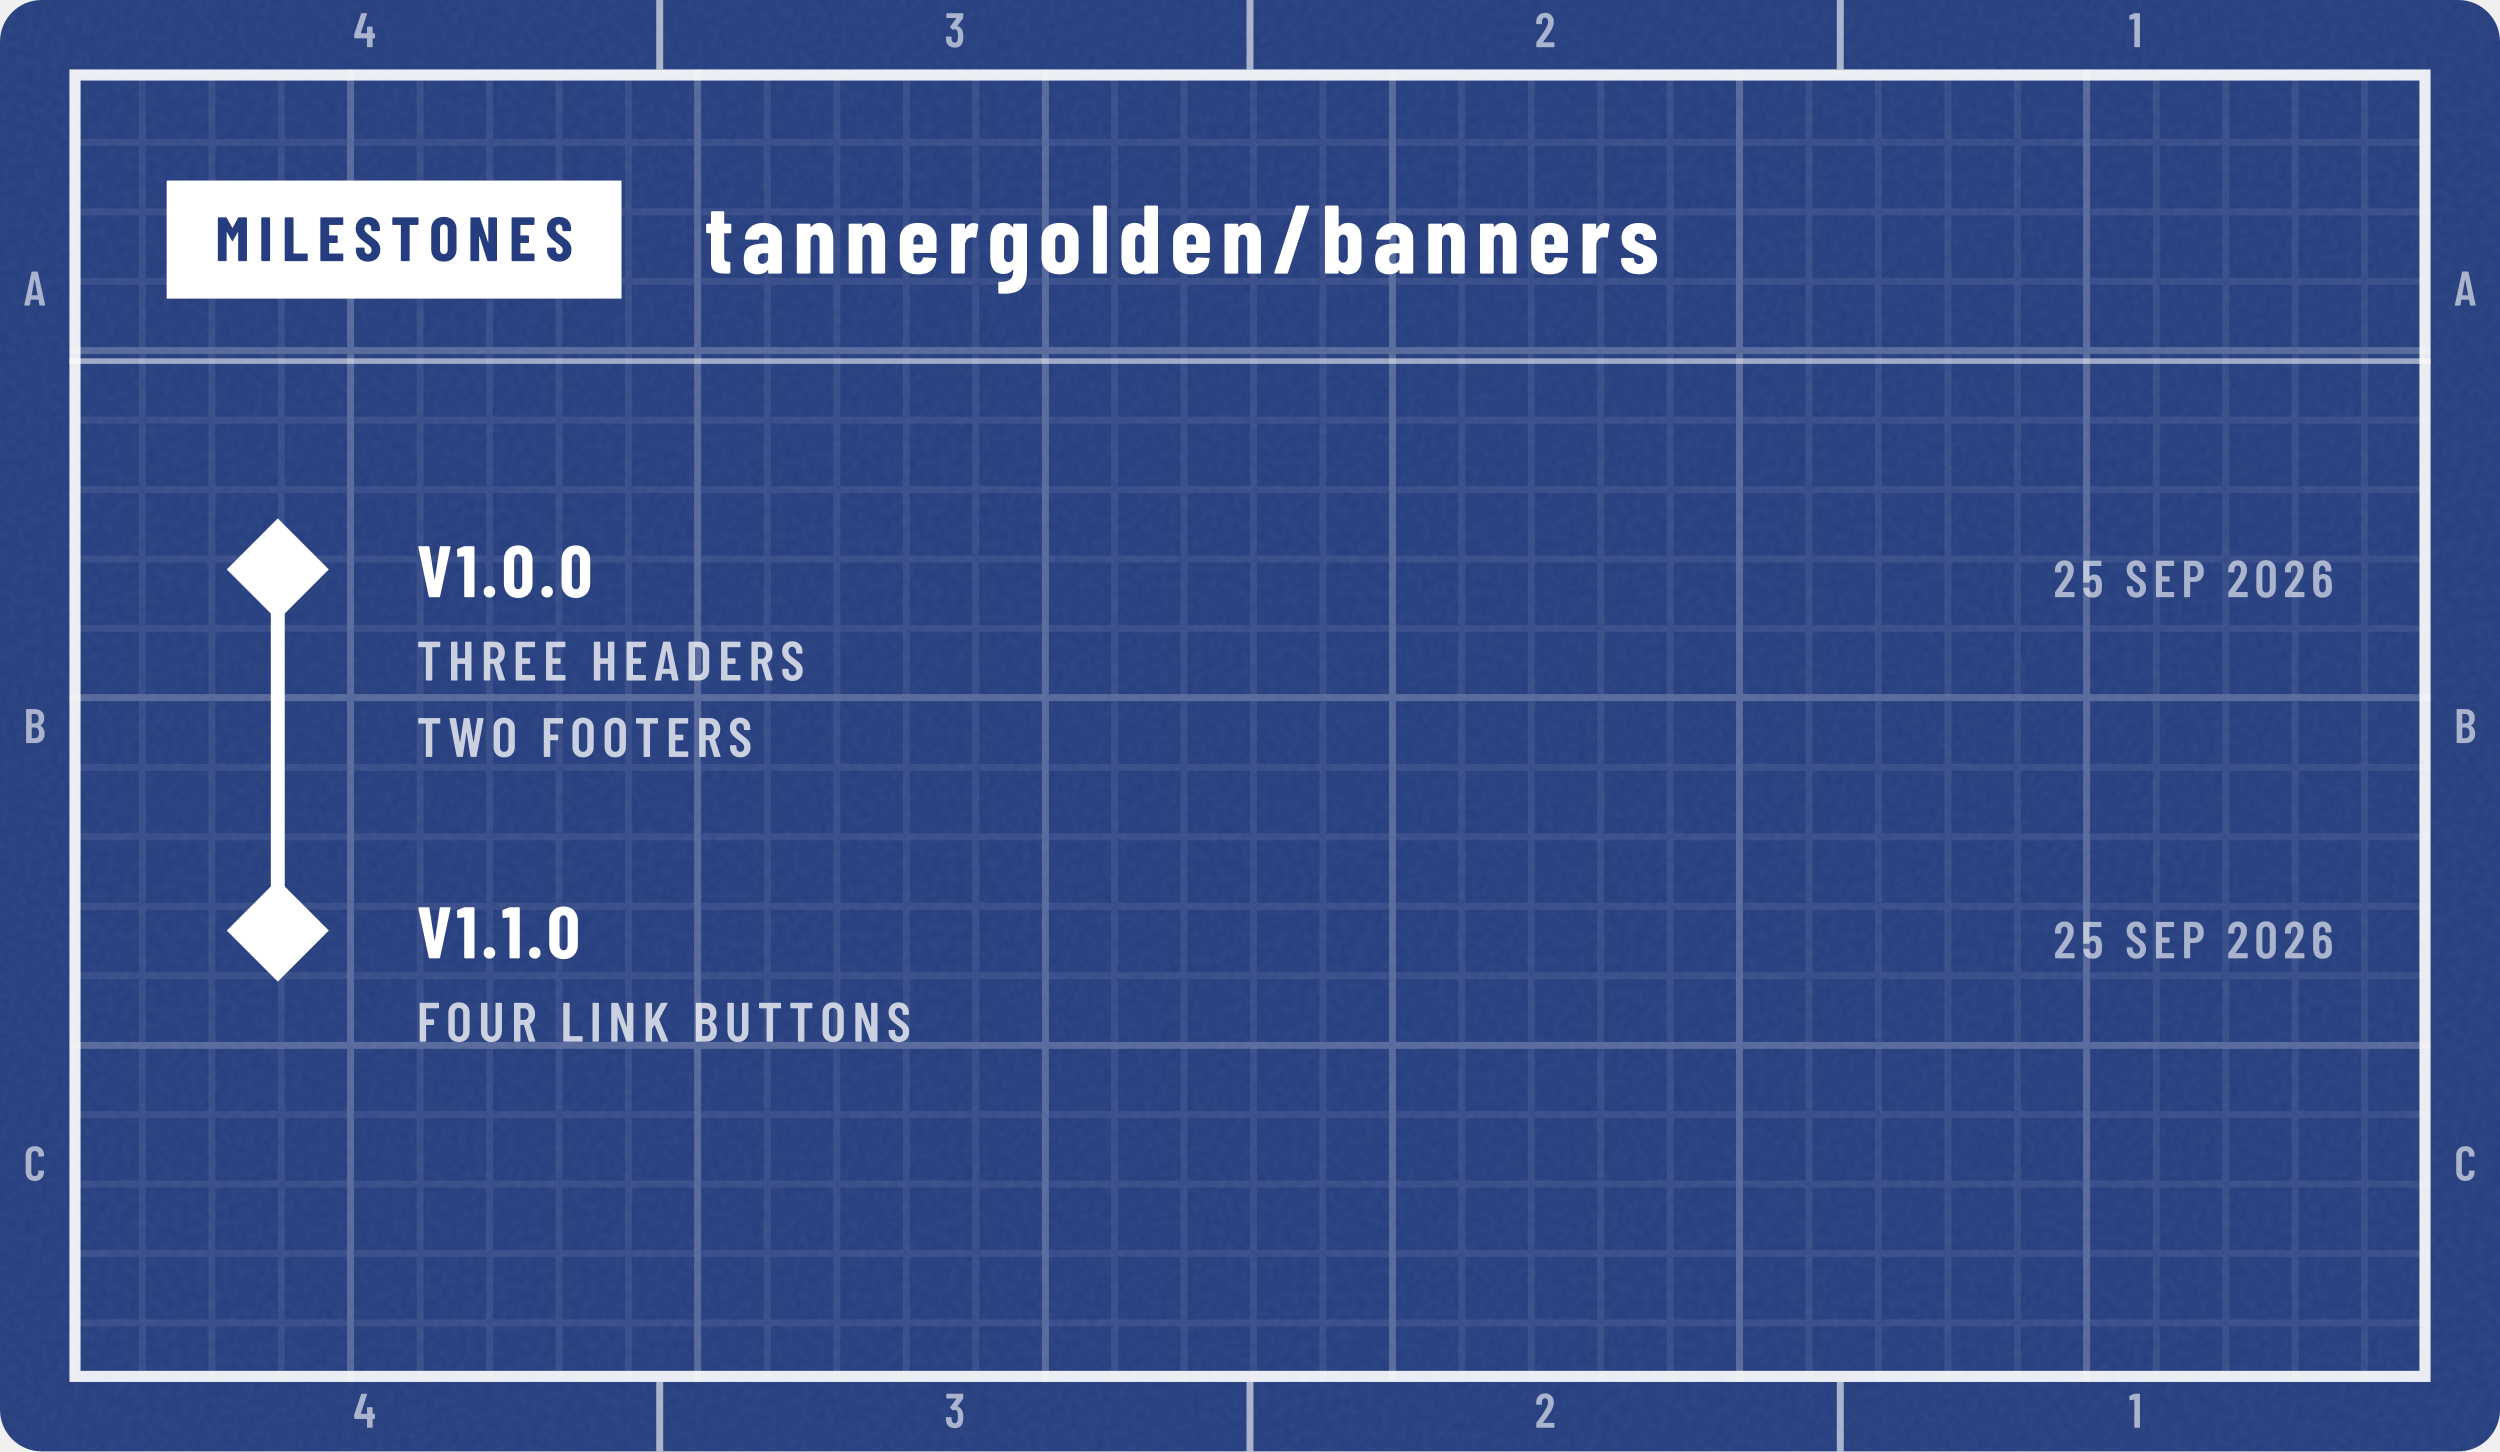
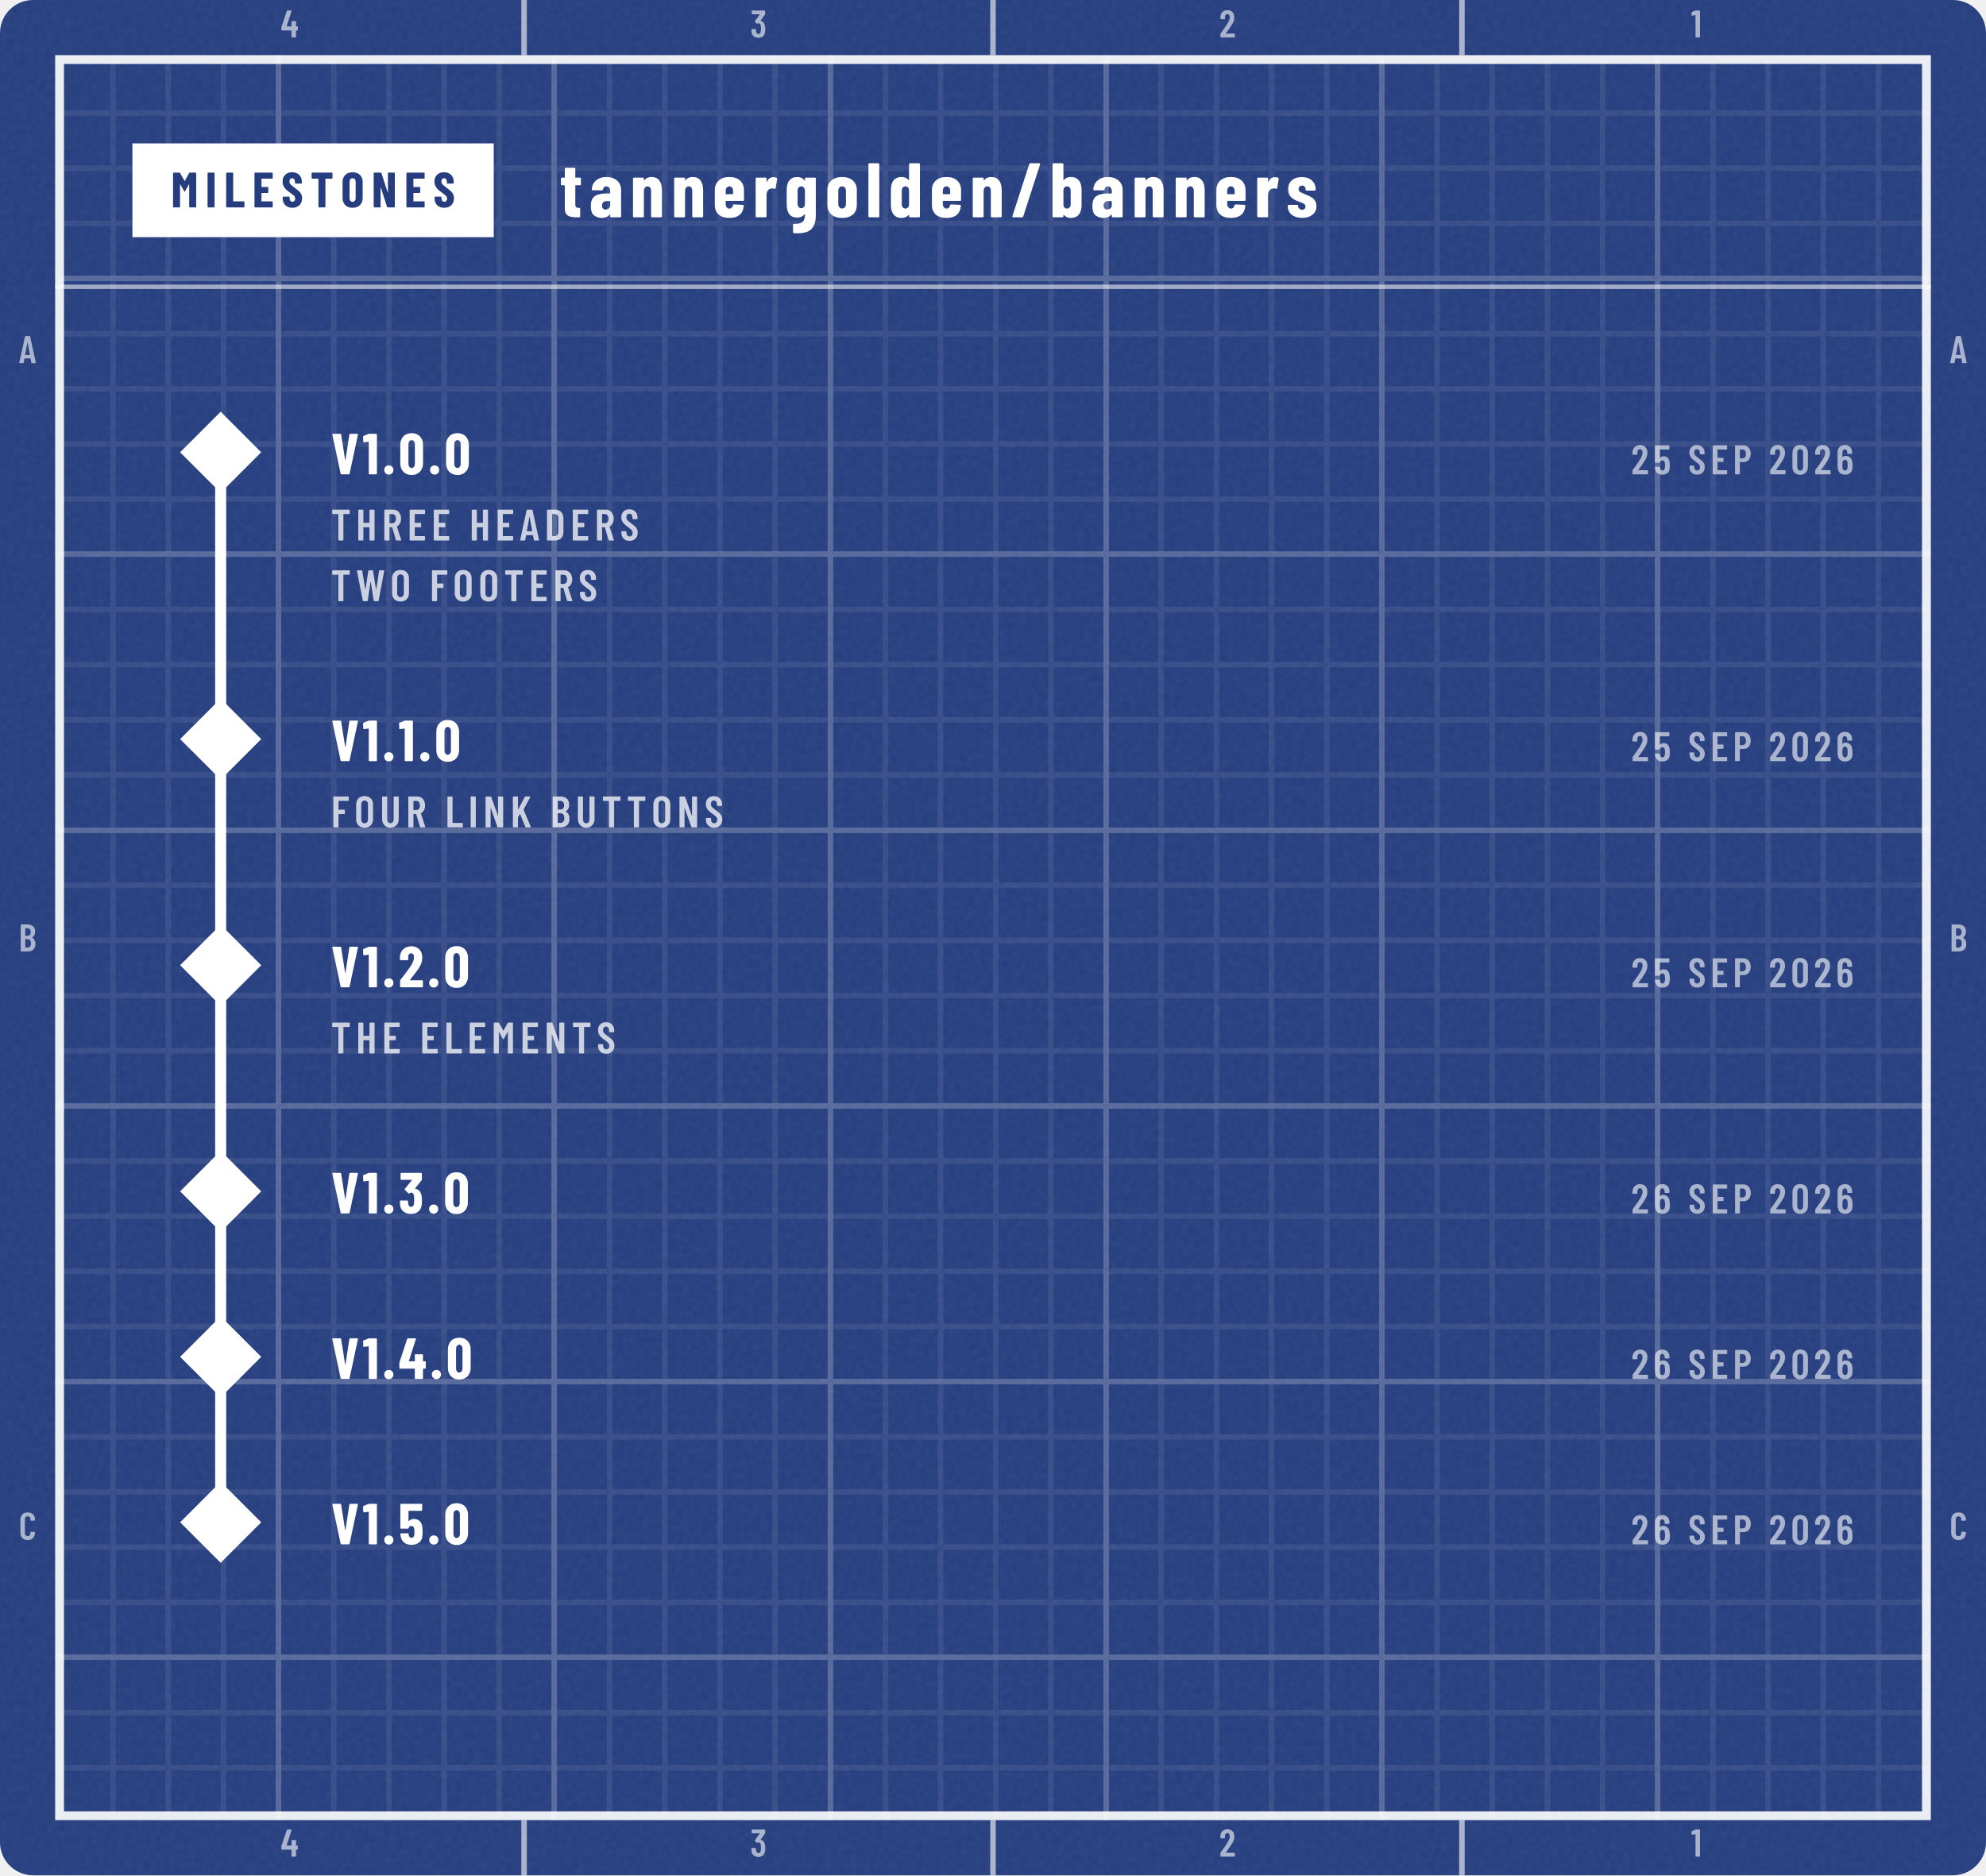
- <svg xmlns="http://www.w3.org/2000/svg" width="360" height="209" viewBox="0 0 360 209" role="img" aria-labelledby="t d">
+ <svg xmlns="http://www.w3.org/2000/svg" width="360" height="340" viewBox="0 0 360 340" role="img" aria-labelledby="t d">
  <defs>
    <clipPath id="kc1">
-       <rect x="0" y="0" width="360" height="209" rx="6" />
+       <rect x="0" y="0" width="360" height="340" rx="6" />
    </clipPath>
    <filter id="kn2" x="0" y="0" width="100%" height="100%">
      <feTurbulence type="fractalNoise" baseFrequency=".85" numOctaves="2" stitchTiles="stitch" />
      <feColorMatrix values="0 0 0 0 1 0 0 0 0 1 0 0 0 0 1 0 0 0 0.06 0" />
    </filter>
    <pattern id="kp3" width="10" height="10" patternUnits="userSpaceOnUse">
      <path d="M10 .5H.5V10" fill="none" stroke="#FFFFFF" stroke-opacity="0.075" />
    </pattern>
    <pattern id="kp4" width="50" height="50" patternUnits="userSpaceOnUse">
      <path d="M50 .5H.5V50" fill="none" stroke="#FFFFFF" stroke-opacity="0.16" />
    </pattern>
    <clipPath id="kc5">
-       <rect x="10" y="10" width="340" height="189" />
+       <rect x="10" y="10" width="340" height="320" />
    </clipPath>
    <path id="m48" d="M38 183V517Q38 604 89 658Q140 711 224 711Q309 711 360 658Q412 604 412 517V183Q412 96 360 42Q309 -11 224 -11Q140 -11 89 42Q38 96 38 183ZM296 176V524Q296 563 276 586Q257 610 224 610Q192 610 173 586Q154 563 154 524V176Q154 137 173 114Q192 90 224 90Q257 90 276 114Q296 137 296 176Z" />
    <path id="m49" d="M122 700H218Q223 700 226 696Q230 693 230 688V12Q230 7 226 4Q223 0 218 0H126Q121 0 118 4Q114 7 114 12V576Q114 578 112 580Q111 582 109 581L27 565H24Q13 565 13 576L10 643Q10 653 18 657L107 697Q114 700 122 700Z" />
    <path id="m50" d="M173 100H392Q397 100 400 96Q404 93 404 88V12Q404 7 400 4Q397 0 392 0H43Q38 0 34 4Q31 7 31 12V92Q31 101 36 107L75 160Q114 212 152 266Q189 320 215 363Q273 459 273 522Q273 562 256 585Q238 608 209 608Q180 608 163 586Q146 563 147 526V487Q147 482 144 478Q140 475 135 475H41Q36 475 32 478Q29 482 29 487V530Q33 610 84 659Q134 708 214 708Q293 708 342 656Q390 605 390 521Q390 471 373 422Q356 373 319 317Q294 277 260 229Q225 181 214 166Q184 126 170 106Q168 104 169 102Q170 100 173 100Z" />
    <path id="m51" d="M387 218Q387 169 380 134Q368 66 326 29Q283 -8 210 -8Q134 -8 86 32Q38 73 32 143Q30 165 28 207Q28 219 40 219H132Q144 219 144 207Q146 173 148 156Q153 125 169 108Q185 92 210 92Q234 92 250 108Q266 123 271 152Q276 182 276 230Q276 281 269 315Q263 341 248 355Q233 369 210 369Q195 369 183 360Q177 356 174 356Q172 356 166 360L119 408Q115 412 115 417Q115 421 118 425L243 595Q245 597 244 599Q242 601 239 601H49Q44 601 40 604Q37 608 37 613V688Q37 693 40 696Q44 700 49 700H373Q378 700 382 696Q385 693 385 688V609Q385 602 380 594L266 438Q262 432 268 431Q309 426 338 392Q368 358 378 307Q387 267 387 218Z" />
    <path id="m52" d="M443 275V194Q443 189 440 186Q436 182 431 182H401Q396 182 396 177V12Q396 7 392 4Q389 0 384 0H292Q287 0 284 4Q280 7 280 12V177Q280 182 275 182H29Q24 182 20 186Q17 189 17 194V259Q17 268 19 274L158 690Q161 700 171 700H271Q277 700 280 696Q283 693 281 686L153 293Q152 287 157 287H275Q280 287 280 292V412Q280 417 284 420Q287 424 292 424H384Q389 424 392 420Q396 417 396 412V292Q396 287 401 287H431Q436 287 440 284Q443 280 443 275Z" />
    <path id="m53" d="M400 216Q400 175 396 146Q391 72 344 32Q297 -8 219 -8Q145 -8 99 30Q53 68 43 144L40 172Q40 184 52 184H144Q156 184 157 172Q157 166 159 154Q171 92 219 92Q244 92 260 108Q275 124 280 153Q284 178 284 217Q284 254 278 281Q273 307 258 322Q242 336 219 336Q171 336 157 290Q154 279 144 279H51Q46 279 42 282Q39 286 39 291V688Q39 693 42 696Q46 700 51 700H377Q382 700 386 696Q389 693 389 688V612Q389 607 386 604Q382 600 377 600H160Q155 600 155 595V400Q155 397 157 396Q159 396 161 398Q178 416 202 426Q227 437 254 437Q314 437 350 398Q387 360 394 290Q400 259 400 216Z" />
    <path id="m54" d="M401 216Q401 193 399 151Q394 75 346 34Q299 -8 221 -8Q147 -8 101 30Q55 69 46 144Q40 171 40 207L39 532Q39 613 88 660Q138 708 219 708Q295 708 343 660Q391 612 391 532V507Q391 502 388 498Q384 495 379 495H287Q282 495 278 498Q275 502 275 507V526Q275 560 258 582Q242 605 219 605Q191 605 174 583Q156 561 156 526V423Q156 420 158 419Q160 418 162 420Q191 447 234 447Q303 447 346 403Q389 359 396 286Q401 253 401 216ZM284 224Q284 250 279 295Q267 353 220 353Q196 353 180 338Q165 322 160 292Q156 257 156 224Q156 195 159 157Q164 125 180 108Q195 91 220 91Q245 91 260 109Q276 127 281 160Q284 196 284 224Z" />
    <path id="m65" d="M325 11 306 116Q306 121 300 121H154Q148 121 148 116L129 11Q128 0 116 0H25Q11 0 14 13L162 689Q164 700 175 700H281Q292 700 294 689L442 13V9Q442 0 431 0H338Q326 0 325 11ZM171 212H282Q288 212 287 217L229 533Q228 536 226 536Q224 536 223 533L166 217Q165 212 171 212Z" />
    <path id="m66" d="M242 0H66Q61 0 58 4Q54 7 54 12V688Q54 693 58 696Q61 700 66 700H224Q319 700 373 652Q427 604 427 512Q427 409 354 365Q349 362 352 359Q391 334 413 292Q435 250 435 192Q435 100 382 50Q328 0 242 0ZM170 595V409Q170 404 175 404H226Q267 404 290 429Q313 454 313 500Q313 548 290 574Q267 600 226 600H175Q170 600 170 595ZM319 208Q319 260 296 290Q273 319 233 319H175Q170 319 170 314V106Q170 101 175 101H233Q273 101 296 129Q319 157 319 208Z" />
    <path id="m67" d="M42 180V521Q42 607 94 658Q145 708 230 708Q316 708 368 658Q420 607 420 521V509Q420 504 416 500Q413 496 408 496L315 492Q303 492 303 504V529Q303 564 283 586Q263 608 230 608Q198 608 178 586Q158 564 158 529V171Q158 136 178 114Q198 92 230 92Q263 92 283 114Q303 136 303 171V196Q303 201 306 204Q310 208 315 208L408 204Q413 204 416 200Q420 197 420 192V180Q420 95 368 44Q316 -8 230 -8Q145 -8 94 44Q42 95 42 180Z" />
    <path id="m68" d="M54 12V688Q54 693 58 696Q61 700 66 700H237Q323 700 374 648Q426 596 426 509V191Q426 104 374 52Q323 0 237 0H66Q61 0 58 4Q54 7 54 12ZM175 100 235 101Q268 101 288 128Q309 154 310 198V502Q310 547 290 574Q269 600 234 600H175Q170 600 170 595V105Q170 100 175 100Z" />
    <path id="m69" d="M391 600H175Q170 600 170 595V406Q170 401 175 401H303Q308 401 312 398Q315 394 315 389V312Q315 307 312 304Q308 300 303 300H175Q170 300 170 295V105Q170 100 175 100H391Q396 100 400 96Q403 93 403 88V12Q403 7 400 4Q396 0 391 0H66Q61 0 58 4Q54 7 54 12V688Q54 693 58 696Q61 700 66 700H391Q396 700 400 696Q403 693 403 688V612Q403 607 400 604Q396 600 391 600Z" />
    <path id="m70" d="M390 600H175Q170 600 170 595V406Q170 401 175 401H302Q307 401 310 398Q314 394 314 389V312Q314 307 310 304Q307 300 302 300H175Q170 300 170 295V12Q170 7 166 4Q163 0 158 0H66Q61 0 58 4Q54 7 54 12V688Q54 693 58 696Q61 700 66 700H390Q395 700 398 696Q402 693 402 688V612Q402 607 398 604Q395 600 390 600Z" />
    <path id="m72" d="M319 700H411Q416 700 420 696Q423 693 423 688V12Q423 7 420 4Q416 0 411 0H319Q314 0 310 4Q307 7 307 12V295Q307 300 302 300H175Q170 300 170 295V12Q170 7 166 4Q163 0 158 0H66Q61 0 58 4Q54 7 54 12V688Q54 693 58 696Q61 700 66 700H158Q163 700 166 696Q170 693 170 688V406Q170 401 175 401H302Q307 401 307 406V688Q307 693 310 696Q314 700 319 700Z" />
    <path id="m73" d="M54 12V688Q54 693 58 696Q61 700 66 700H158Q163 700 166 696Q170 693 170 688V12Q170 7 166 4Q163 0 158 0H66Q61 0 58 4Q54 7 54 12Z" />
    <path id="m75" d="M54 12V688Q54 693 58 696Q61 700 66 700H158Q163 700 166 696Q170 693 170 688V412Q170 408 172 408Q174 407 176 410L326 691Q331 700 341 700H440Q447 700 449 696Q451 692 448 686L298 405Q297 401 297 399L459 14Q460 12 460 8Q460 0 450 0H351Q340 0 337 9L219 298Q218 301 216 300Q214 300 212 298L172 231Q170 227 170 225V12Q170 7 166 4Q163 0 158 0H66Q61 0 58 4Q54 7 54 12Z" />
    <path id="m76" d="M54 12V688Q54 693 58 696Q61 700 66 700H158Q163 700 166 696Q170 693 170 688V105Q170 100 175 100H391Q396 100 400 96Q403 93 403 88V12Q403 7 400 4Q396 0 391 0H66Q61 0 58 4Q54 7 54 12Z" />
+     <path id="m77" d="M383 700H475Q480 700 484 696Q487 693 487 688V12Q487 7 484 4Q480 0 475 0H383Q378 0 374 4Q371 7 371 12V484Q371 488 369 488Q367 488 365 485L278 327Q273 319 269 319Q265 319 260 327L173 485Q171 488 169 488Q167 488 167 484V12Q167 7 164 4Q160 0 155 0H63Q58 0 54 4Q51 7 51 12V688Q51 693 54 696Q58 700 63 700H155Q165 700 170 692L267 521Q270 517 273 521L368 692Q373 700 383 700Z" />
    <path id="m78" d="M350 700H441Q446 700 450 696Q453 693 453 688V12Q453 7 450 4Q446 0 441 0H336Q326 0 323 10L174 434Q173 437 170 436Q168 436 168 433L169 12Q169 7 166 4Q162 0 157 0H66Q61 0 58 4Q54 7 54 12V688Q54 693 58 696Q61 700 66 700H169Q179 700 182 690L332 269Q333 266 336 266Q338 267 338 270V688Q338 693 342 696Q345 700 350 700Z" />
    <path id="m79" d="M42 182V518Q42 604 94 656Q147 708 233 708Q319 708 372 656Q425 604 425 518V182Q425 96 372 44Q319 -8 233 -8Q147 -8 94 44Q42 96 42 182ZM309 177V523Q309 561 288 584Q267 608 233 608Q199 608 178 584Q158 561 158 523V177Q158 139 178 116Q199 92 233 92Q267 92 288 116Q309 139 309 177Z" />
    <path id="m80" d="M432 495Q432 405 384 350Q337 295 259 295H174Q169 295 169 290V12Q169 7 166 4Q162 0 157 0H65Q60 0 56 4Q53 7 53 12V689Q53 694 56 698Q60 701 65 701H253Q306 701 346 675Q387 649 410 602Q432 555 432 495ZM316 492Q316 542 294 572Q271 601 234 601H174Q169 601 169 596V391Q169 386 174 386H234Q271 386 294 414Q316 443 316 492Z" />
    <path id="m82" d="M318 10 233 297Q231 301 228 301H175Q170 301 170 296V12Q170 7 166 4Q163 0 158 0H66Q61 0 58 4Q54 7 54 12V688Q54 693 58 696Q61 700 66 700H254Q307 700 348 674Q388 649 410 602Q433 556 433 496Q433 434 409 389Q385 344 342 321Q338 320 339 315L437 14Q438 12 438 9Q438 0 427 0H331Q321 0 318 10ZM170 595V396Q170 391 175 391H236Q272 391 294 419Q317 447 317 495Q317 543 294 572Q272 600 236 600H175Q170 600 170 595Z" />
    <path id="m83" d="M34 173V199Q34 204 38 208Q41 211 46 211H137Q142 211 146 208Q149 204 149 199V179Q149 140 168 116Q188 92 219 92Q250 92 270 114Q290 137 290 174Q290 200 279 219Q268 238 248 255Q228 272 184 304Q134 340 104 368Q73 396 52 436Q32 475 32 527Q32 610 82 659Q132 708 214 708Q297 708 348 656Q399 605 399 520V496Q399 491 396 488Q392 484 387 484H297Q292 484 288 488Q285 491 285 496V522Q285 561 266 584Q246 608 214 608Q184 608 165 586Q146 565 146 527Q146 491 166 466Q187 441 247 397Q308 352 339 324Q370 295 387 261Q404 227 404 180Q404 95 353 44Q302 -8 219 -8Q136 -8 85 42Q34 92 34 173Z" />
    <path id="m84" d="M425 688V612Q425 607 422 604Q418 600 413 600H286Q281 600 281 595V12Q281 7 278 4Q274 0 269 0H177Q172 0 168 4Q165 7 165 12V595Q165 600 160 600H40Q35 600 32 604Q28 607 28 612V688Q28 693 32 696Q35 700 40 700H413Q418 700 422 696Q425 693 425 688Z" />
    <path id="m85" d="M50 194V688Q50 693 54 696Q57 700 62 700H154Q159 700 162 696Q166 693 166 688V182Q166 142 186 117Q206 92 239 92Q272 92 292 117Q312 142 312 182V688Q312 693 316 696Q319 700 324 700H416Q421 700 424 696Q428 693 428 688V194Q428 103 376 48Q324 -8 239 -8Q153 -8 102 48Q50 103 50 194Z" />
    <path id="m87" d="M157 11 24 687 23 691Q23 700 34 700H130Q142 700 143 689L213 272Q214 269 216 269Q218 269 219 272L282 689Q283 700 295 700H375Q387 700 388 689L456 272Q457 269 459 269Q461 269 462 272L525 689Q526 700 538 700H631Q644 700 642 687L515 11Q514 0 502 0H417Q405 0 404 11L337 436Q336 440 334 440Q332 440 331 436L269 11Q268 0 256 0H170Q158 0 157 11Z" />
    <path id="n46" d="M33 75Q33 110 55 132Q77 154 112 154Q147 154 169 132Q191 110 191 75Q191 41 168 18Q146 -4 112 -4Q78 -4 56 18Q33 41 33 75Z" />
    <path id="n47" d="M18 14 237 690Q240 700 250 700H367Q373 700 376 696Q379 693 377 686L158 10Q155 0 145 0H28Q22 0 19 4Q16 7 18 14Z" />
    <path id="n48" d="M30 191V509Q30 600 84 656Q138 711 226 711Q284 711 329 686Q374 661 398 615Q423 569 423 509V191Q423 131 398 85Q374 39 329 14Q284 -11 226 -11Q138 -11 84 44Q30 100 30 191ZM282 183V517Q282 550 266 570Q251 590 226 590Q201 590 186 570Q171 550 171 517V183Q171 150 186 130Q201 110 226 110Q251 110 266 130Q282 150 282 183Z" />
    <path id="n49" d="M115 700H236Q241 700 244 696Q248 693 248 688V12Q248 7 244 4Q241 0 236 0H119Q114 0 110 4Q107 7 107 12V558Q107 562 102 562L25 553H23Q12 553 12 564L9 650Q9 660 18 664L100 697Q108 700 115 700Z" />
+     <path id="n50" d="M200 121H409Q414 121 418 118Q421 114 421 109V12Q421 7 418 4Q414 0 409 0H39Q34 0 30 4Q27 7 27 12V113Q27 122 32 128Q72 181 88 200Q176 313 213 371Q267 457 267 516Q267 550 254 568Q240 587 217 587Q194 587 180 568Q166 550 167 521V480Q167 475 164 472Q160 468 155 468H36Q31 468 28 472Q24 475 24 480V527Q28 609 83 658Q138 708 223 708Q307 708 358 655Q410 602 410 515Q410 463 394 416Q377 369 340 315Q312 274 244 187L197 127Q195 125 196 123Q197 121 200 121Z" />
+     <path id="n51" d="M404 222Q404 178 400 147Q392 75 344 34Q297 -8 217 -8Q134 -8 82 36Q30 80 26 153Q23 180 23 211Q23 223 35 223H152Q164 223 164 211Q164 188 167 168Q170 142 183 128Q196 113 217 113Q237 113 250 127Q263 141 267 165Q270 200 270 237Q270 284 265 311Q261 334 248 346Q236 359 217 359Q202 359 187 346Q181 342 179 342Q175 342 170 347L110 408Q106 412 106 417Q106 421 109 425L230 574Q232 576 231 578Q230 580 227 580H47Q42 580 38 584Q35 587 35 592V688Q35 693 38 696Q42 700 47 700H391Q396 700 400 696Q403 693 403 688V588Q403 580 398 573L286 432Q285 430 285 428Q285 426 287 426Q331 422 362 386Q392 350 399 296Q404 258 404 222Z" />
+     <path id="n52" d="M470 292V189Q470 184 466 180Q463 177 458 177H427Q422 177 422 172V12Q422 7 418 4Q415 0 410 0H293Q288 0 284 4Q281 7 281 12V172Q281 177 276 177H26Q21 177 18 180Q14 184 14 189V271Q14 280 16 286L149 690Q152 700 162 700H289Q295 700 298 696Q301 693 299 686L179 310Q178 304 183 304H276Q281 304 281 309V413Q281 418 284 422Q288 425 293 425H410Q415 425 418 422Q422 418 422 413V309Q422 304 427 304H458Q463 304 466 300Q470 297 470 292Z" />
+     <path id="n53" d="M416 218Q416 185 413 155Q409 78 358 35Q308 -8 223 -8Q143 -8 94 32Q45 72 35 151L32 179Q32 191 44 191H161Q173 191 174 179Q174 173 176 163Q185 113 223 113Q243 113 256 126Q268 140 272 164Q275 190 275 219Q275 240 271 270Q267 293 254 305Q242 317 223 317Q185 317 174 282Q171 271 161 271H43Q38 271 34 274Q31 278 31 283V688Q31 693 34 696Q38 700 43 700H396Q401 700 404 696Q408 693 408 688V591Q408 586 404 582Q401 579 396 579H177Q172 579 172 574V406Q172 403 174 402Q176 401 178 404Q195 421 218 430Q241 439 267 439Q331 439 370 397Q408 355 412 280Q416 242 416 218Z" />
    <path id="n69" d="M399 579H190Q185 579 185 574V416Q185 411 190 411H310Q315 411 318 408Q322 404 322 399V302Q322 297 318 294Q315 290 310 290H190Q185 290 185 285V126Q185 121 190 121H399Q404 121 408 118Q411 114 411 109V12Q411 7 408 4Q404 0 399 0H56Q51 0 48 4Q44 7 44 12V688Q44 693 48 696Q51 700 56 700H399Q404 700 408 696Q411 693 411 688V591Q411 586 408 582Q404 579 399 579Z" />
    <path id="n73" d="M44 12V688Q44 693 48 696Q51 700 56 700H173Q178 700 182 696Q185 693 185 688V12Q185 7 182 4Q178 0 173 0H56Q51 0 48 4Q44 7 44 12Z" />
    <path id="n76" d="M44 12V688Q44 693 48 696Q51 700 56 700H173Q178 700 182 696Q185 693 185 688V126Q185 121 190 121H400Q405 121 408 118Q412 114 412 109V12Q412 7 408 4Q405 0 400 0H56Q51 0 48 4Q44 7 44 12Z" />
    <path id="n77" d="M379 700H495Q500 700 504 696Q507 693 507 688V12Q507 7 504 4Q500 0 495 0H378Q373 0 370 4Q366 7 366 12V461Q366 465 364 465Q362 465 360 462L282 324Q277 316 274 316Q271 316 266 324L188 462Q186 465 184 465Q182 465 182 461V12Q182 7 178 4Q175 0 170 0H53Q48 0 44 4Q41 7 41 12V688Q41 693 44 696Q48 700 53 700H168Q178 700 183 692L272 533Q275 529 278 533L364 692Q368 700 379 700Z" />
    <path id="n78" d="M342 700H458Q463 700 466 696Q470 693 470 688V12Q470 7 466 4Q463 0 458 0H326Q316 0 313 10L189 397Q188 400 186 400Q183 399 183 396L184 12Q184 7 180 4Q177 0 172 0H56Q51 0 48 4Q44 7 44 12V688Q44 693 48 696Q51 700 56 700H187Q197 700 200 690L325 303Q326 300 328 300Q331 301 331 304L330 688Q330 693 334 696Q337 700 342 700Z" />
    <path id="n79" d="M34 190V510Q34 600 89 654Q144 708 236 708Q328 708 384 654Q439 600 439 510V190Q439 100 384 46Q328 -8 236 -8Q144 -8 89 46Q34 100 34 190ZM298 184V516Q298 548 281 568Q264 587 236 587Q208 587 192 568Q175 548 175 516V184Q175 152 192 132Q208 113 236 113Q264 113 281 132Q298 152 298 184Z" />
    <path id="n83" d="M30 175V204Q30 209 34 212Q37 216 42 216H157Q162 216 166 212Q169 209 169 204V182Q169 151 185 132Q201 113 225 113Q249 113 265 131Q281 149 281 178Q281 208 261 230Q241 251 183 293Q133 329 102 357Q71 385 49 426Q27 467 27 521Q27 606 80 657Q133 708 220 708Q308 708 362 655Q415 602 415 516V492Q415 487 412 484Q408 480 403 480H288Q283 480 280 484Q276 487 276 492V519Q276 550 260 568Q245 587 220 587Q196 587 181 570Q166 552 166 521Q166 491 185 468Q204 445 260 404Q322 358 354 330Q385 301 402 266Q420 232 420 184Q420 96 366 44Q312 -8 224 -8Q166 -8 122 15Q78 38 54 80Q30 121 30 175Z" />
    <path id="n84" d="M444 688V591Q444 586 440 582Q437 579 432 579H307Q302 579 302 574V12Q302 7 298 4Q295 0 290 0H173Q168 0 164 4Q161 7 161 12V574Q161 579 156 579H36Q31 579 28 582Q24 586 24 591V688Q24 693 28 696Q31 700 36 700H432Q437 700 440 696Q444 693 444 688Z" />
    <path id="n86" d="M166 11 23 687 22 691Q22 700 33 700H162Q174 700 175 689L244 249Q245 245 247 245Q249 245 250 249L317 689Q318 700 330 700H455Q468 700 465 687L321 11Q319 0 308 0H179Q168 0 166 11Z" />
    <path id="n97" d="M415 355V12Q415 7 412 4Q408 0 403 0H286Q281 0 278 4Q274 7 274 12V34Q274 37 272 38Q270 39 268 36Q235 -6 166 -8Q108 -8 66 24Q23 56 23 146Q23 239 74 274Q126 309 223 309H269Q274 309 274 314V339Q274 366 260 384Q245 401 223 401Q206 401 194 390Q183 380 180 361Q179 349 167 349L47 350Q35 350 35 362Q40 435 92 478Q144 522 224 522Q309 522 362 476Q415 430 415 355ZM274 158V205Q274 210 269 210H228Q201 210 184 194Q168 179 168 152Q168 127 180 114Q193 101 214 101Q237 101 256 116Q274 132 274 158Z" />
    <path id="n98" d="M414 354V160Q414 81 379 36Q344 -8 275 -8Q219 -8 185 30Q183 32 181 32Q179 31 179 28V12Q179 7 176 4Q172 0 167 0H50Q45 0 42 4Q38 7 38 12V688Q38 693 42 696Q45 700 50 700H167Q172 700 176 696Q179 693 179 688V485Q179 483 181 483Q185 483 189 488Q223 522 275 522Q343 522 378 478Q414 435 414 354ZM226 401Q208 401 195 389Q182 377 179 357V157Q182 137 195 125Q208 113 226 113Q247 113 260 129Q273 145 273 170V344Q273 369 260 385Q247 401 226 401Z" />
    <path id="n100" d="M278 700H395Q400 700 404 696Q407 693 407 688V12Q407 7 404 4Q400 0 395 0H278Q273 0 270 4Q266 7 266 12V28Q266 31 264 32Q262 32 260 30Q226 -8 170 -8Q101 -8 66 36Q31 81 31 160V354Q31 435 66 478Q102 522 170 522Q192 522 216 514Q240 505 260 483Q262 481 264 482Q266 482 266 485V688Q266 693 270 696Q273 700 278 700ZM266 157V357Q263 377 250 389Q237 401 219 401Q198 401 185 385Q172 369 172 344V170Q172 145 185 129Q198 113 219 113Q237 113 250 125Q263 137 266 157Z" />
    <path id="n101" d="M397 213H177Q172 213 172 208V171Q172 146 186 130Q199 113 220 113Q239 113 251 126Q263 138 267 157Q270 167 280 167L395 161Q400 161 404 158Q407 154 406 148Q399 71 352 32Q306 -8 220 -8Q131 -8 81 36Q31 81 31 160V354Q31 430 82 476Q132 522 220 522Q308 522 358 476Q409 430 409 354V225Q409 220 406 216Q402 213 397 213ZM172 344V305Q172 300 177 300H263Q268 300 268 305V344Q268 369 254 385Q241 401 220 401Q199 401 186 385Q172 369 172 344Z" />
    <path id="n103" d="M279 514H396Q401 514 404 510Q408 507 408 502V24Q408 -87 356 -147Q303 -207 167 -207Q140 -207 125 -206Q113 -205 113 -193V-95Q113 -82 126 -84Q185 -86 216 -72Q246 -59 256 -32Q267 -5 267 39Q267 42 265 42Q263 42 261 39Q243 15 218 6Q192 -4 168 -4Q99 -4 65 40Q31 85 31 164V354Q31 435 66 478Q100 522 168 522Q229 522 261 477Q263 474 265 475Q267 476 267 479V502Q267 507 270 510Q274 514 279 514ZM267 175V344Q267 369 254 385Q240 401 219 401Q198 401 185 385Q172 369 172 344V175Q172 150 185 134Q198 118 219 118Q240 118 254 134Q267 150 267 175Z" />
    <path id="n108" d="M34 12V688Q34 693 38 696Q41 700 46 700H163Q168 700 172 696Q175 693 175 688V12Q175 7 172 4Q168 0 163 0H46Q41 0 38 4Q34 7 34 12Z" />
    <path id="n110" d="M413 351V12Q413 7 410 4Q406 0 401 0H284Q279 0 276 4Q272 7 272 12V340Q272 369 260 385Q249 401 227 401Q204 401 192 384Q179 368 179 338V12Q179 7 176 4Q172 0 167 0H50Q45 0 42 4Q38 7 38 12V502Q38 507 42 510Q45 514 50 514H167Q172 514 176 510Q179 507 179 502V483Q179 480 182 480Q184 480 188 484Q220 522 277 522Q345 522 379 477Q413 432 413 351Z" />
    <path id="n111" d="M31 160V354Q31 430 82 476Q133 522 221 522Q310 522 361 476Q412 430 412 354V160Q412 82 362 37Q311 -8 221 -8Q132 -8 82 37Q31 82 31 160ZM271 171V344Q271 369 257 385Q243 401 221 401Q199 401 186 385Q172 369 172 344V171Q172 146 186 130Q199 114 221 114Q243 114 257 130Q271 146 271 171Z" />
    <path id="n114" d="M310 510Q318 505 316 495L297 378Q296 367 283 370Q272 374 256 374Q241 374 230 370Q207 366 193 342Q179 319 179 288V13Q179 8 176 4Q172 1 167 1H50Q45 1 42 4Q38 8 38 13V502Q38 507 42 510Q45 514 50 514H167Q172 514 176 510Q179 507 179 502V463Q179 459 180 458Q182 458 184 461Q211 520 268 520Q295 520 310 510Z" />
    <path id="n115" d="M24 142V149Q24 154 28 158Q31 161 36 161H146Q151 161 154 158Q158 154 158 149V146Q158 125 173 112Q188 98 210 98Q230 98 242 110Q253 121 253 139Q253 161 234 174Q215 186 192 194Q168 203 159 206Q104 226 66 262Q29 297 29 364Q29 437 77 479Q125 521 205 521Q288 521 336 477Q385 433 385 358Q385 353 382 350Q378 346 373 346H266Q261 346 258 350Q254 353 254 358V366Q254 386 242 398Q229 411 209 411Q188 411 176 398Q164 384 164 366Q164 342 184 328Q205 315 247 299Q290 283 320 266Q351 250 373 220Q395 189 395 143Q395 74 344 34Q294 -7 210 -7Q125 -7 74 34Q24 74 24 142Z" />
    <path id="n116" d="M260 415H204Q199 415 199 410V172Q199 143 210 132Q221 121 243 122H250Q255 122 258 118Q262 115 262 110V12Q262 7 258 4Q255 0 250 0H210Q137 0 100 24Q63 49 63 118V410Q63 415 58 415H25Q20 415 16 418Q13 422 13 427V502Q13 507 16 510Q20 514 25 514H58Q63 514 63 519V630Q63 635 66 638Q70 642 75 642H187Q192 642 196 638Q199 635 199 630V519Q199 514 204 514H260Q265 514 268 510Q272 507 272 502V427Q272 422 268 418Q265 415 260 415Z" />
  </defs>
-   <rect y="0" width="360" height="209" rx="6" fill="#253D7E" />
-   <rect y="0" width="360" height="209" clip-path="url(#kc1)" filter="url(#kn2)" />
+   <rect y="0" width="360" height="340" rx="6" fill="#253D7E" />
+   <rect y="0" width="360" height="340" clip-path="url(#kc1)" filter="url(#kn2)" />
  <g clip-path="url(#kc5)">
-     <rect y="0" width="360" height="209" fill="url(#kp3)" />
-     <rect y="0" width="360" height="209" fill="url(#kp4)" />
-   </g>
-   <rect x="10.8" y="10.8" width="338.4" height="187.4" fill="none" stroke="#FFFFFF" stroke-opacity="0.9" stroke-width="1.6" />
-   <path d="M95 0V10M95 199V209M180 0V10M180 199V209M265 0V10M265 199V209" stroke="#FFFFFF" stroke-opacity="0.6" />
+     <rect y="0" width="360" height="340" fill="url(#kp3)" />
+     <rect y="0" width="360" height="340" fill="url(#kp4)" />
+   </g>
+   <rect x="10.8" y="10.8" width="338.4" height="318.4" fill="none" stroke="#FFFFFF" stroke-opacity="0.9" stroke-width="1.6" />
+   <path d="M95 0V10M95 330V340M180 0V10M180 330V340M265 0V10M265 330V340" stroke="#FFFFFF" stroke-opacity="0.6" />
  <g transform="scale(0.007 -0.007)" fill="#FFFFFF" fill-opacity="0.6">
    <use href="#m52" x="7270" y="-971" />
-     <use href="#m52" x="7270" y="-29371" />
+     <use href="#m52" x="7270" y="-48086" />
    <use href="#m51" x="19430" y="-971" />
-     <use href="#m51" x="19430" y="-29371" />
+     <use href="#m51" x="19430" y="-48086" />
    <use href="#m50" x="31573" y="-971" />
-     <use href="#m50" x="31573" y="-29371" />
+     <use href="#m50" x="31573" y="-48086" />
    <use href="#m49" x="43792" y="-971" />
-     <use href="#m49" x="43792" y="-29371" />
-     <use href="#m65" x="486" y="-6286" />
-     <use href="#m65" x="50486" y="-6286" />
-     <use href="#m66" x="483" y="-15286" />
-     <use href="#m66" x="50483" y="-15286" />
-     <use href="#m67" x="486" y="-24286" />
-     <use href="#m67" x="50486" y="-24286" />
+     <use href="#m49" x="43792" y="-48086" />
+     <use href="#m65" x="486" y="-9405" />
+     <use href="#m65" x="50486" y="-9405" />
+     <use href="#m66" x="483" y="-24643" />
+     <use href="#m66" x="50483" y="-24643" />
+     <use href="#m67" x="486" y="-39881" />
+     <use href="#m67" x="50486" y="-39881" />
  </g>
  <rect x="24" y="26" width="65.5" height="17" fill="#FFFFFF" />
  <g transform="translate(31 37.6) scale(0.009 -0.009)" fill="#253D7E">
    <use href="#n77" x="0" />
    <use href="#n73" x="692" />
    <use href="#n76" x="1067" />
    <use href="#n69" x="1637" />
    <use href="#n83" x="2220" />
    <use href="#n84" x="2808" />
    <use href="#n79" x="3421" />
    <use href="#n78" x="4038" />
    <use href="#n69" x="4697" />
    <use href="#n83" x="5279" />
  </g>
  <g transform="translate(101.5 39.4) scale(0.014 -0.014)" fill="#FFFFFF">
    <use href="#n116" x="0" />
    <use href="#n97" x="377" />
    <use href="#n110" x="908" />
    <use href="#n110" x="1441" />
    <use href="#n101" x="1974" />
    <use href="#n114" x="2496" />
    <use href="#n103" x="2905" />
    <use href="#n111" x="3432" />
    <use href="#n108" x="3960" />
    <use href="#n100" x="4254" />
    <use href="#n101" x="4785" />
    <use href="#n110" x="5307" />
    <use href="#n47" x="5840" />
    <use href="#n98" x="6340" />
    <use href="#n97" x="6871" />
    <use href="#n110" x="7403" />
    <use href="#n110" x="7935" />
    <use href="#n101" x="8468" />
    <use href="#n114" x="8990" />
    <use href="#n115" x="9400" />
  </g>
  <path d="M10 52H350" fill="none" stroke="#FFFFFF" stroke-opacity="0.55" stroke-width=".8" />
-   <path d="M40 76V140" stroke="#FFFFFF" stroke-width="2" />
+   <path d="M40 76V282" stroke="#FFFFFF" stroke-width="2" />
  <path d="M40 75.5l6.5 6.5l-6.5 6.5l-6.5 -6.5z" fill="#FFFFFF" stroke="#FFFFFF" stroke-width="1.2" />
  <g transform="translate(60 86) scale(0.0105 -0.0105)" fill="#FFFFFF">
    <use href="#n86" x="0" />
    <use href="#n49" x="545" />
    <use href="#n46" x="886" />
    <use href="#n48" x="1166" />
    <use href="#n46" x="1677" />
    <use href="#n48" x="1957" />
  </g>
  <g transform="translate(295.7 86) scale(0.0075 -0.0075)" fill="#FFFFFF" fill-opacity="0.6">
    <use href="#m50" x="0" />
    <use href="#m53" x="532" />
    <use href="#m83" x="1373" />
    <use href="#m69" x="1914" />
    <use href="#m80" x="2455" />
    <use href="#m50" x="3326" />
    <use href="#m48" x="3857" />
    <use href="#m50" x="4414" />
    <use href="#m54" x="4946" />
  </g>
  <g transform="translate(60 98) scale(0.008 -0.008)" fill="#FFFFFF" fill-opacity="0.75">
    <use href="#m84" x="0" />
    <use href="#m72" x="564" />
    <use href="#m82" x="1154" />
    <use href="#m69" x="1728" />
    <use href="#m69" x="2275" />
    <use href="#m72" x="3135" />
    <use href="#m69" x="3724" />
    <use href="#m65" x="4272" />
    <use href="#m68" x="4840" />
    <use href="#m69" x="5425" />
    <use href="#m82" x="5972" />
    <use href="#m83" x="6546" />
  </g>
  <g transform="translate(60 109) scale(0.008 -0.008)" fill="#FFFFFF" fill-opacity="0.75">
    <use href="#m84" x="0" />
    <use href="#m87" x="564" />
    <use href="#m79" x="1342" />
    <use href="#m70" x="2234" />
    <use href="#m79" x="2762" />
    <use href="#m79" x="3341" />
    <use href="#m84" x="3920" />
    <use href="#m69" x="4485" />
    <use href="#m82" x="5032" />
    <use href="#m83" x="5606" />
  </g>
  <path d="M40 127.5l6.5 6.5l-6.5 6.5l-6.5 -6.5z" fill="#FFFFFF" stroke="#FFFFFF" stroke-width="1.2" />
  <g transform="translate(60 138) scale(0.0105 -0.0105)" fill="#FFFFFF">
    <use href="#n86" x="0" />
    <use href="#n49" x="545" />
    <use href="#n46" x="886" />
    <use href="#n49" x="1166" />
    <use href="#n46" x="1508" />
    <use href="#n48" x="1788" />
  </g>
  <g transform="translate(295.7 138) scale(0.0075 -0.0075)" fill="#FFFFFF" fill-opacity="0.6">
    <use href="#m50" x="0" />
    <use href="#m53" x="532" />
    <use href="#m83" x="1373" />
    <use href="#m69" x="1914" />
    <use href="#m80" x="2455" />
    <use href="#m50" x="3326" />
    <use href="#m48" x="3857" />
    <use href="#m50" x="4414" />
    <use href="#m54" x="4946" />
  </g>
  <g transform="translate(60 150) scale(0.008 -0.008)" fill="#FFFFFF" fill-opacity="0.75">
    <use href="#m70" x="0" />
    <use href="#m79" x="528" />
    <use href="#m85" x="1107" />
    <use href="#m82" x="1698" />
    <use href="#m76" x="2584" />
    <use href="#m73" x="3111" />
    <use href="#m78" x="3448" />
    <use href="#m75" x="4067" />
    <use href="#m66" x="4969" />
    <use href="#m85" x="5544" />
    <use href="#m84" x="6134" />
    <use href="#m84" x="6698" />
    <use href="#m79" x="7263" />
    <use href="#m78" x="7842" />
    <use href="#m83" x="8462" />
  </g>
+   <path d="M40 168.5l6.5 6.5l-6.5 6.5l-6.5 -6.5z" fill="#FFFFFF" stroke="#FFFFFF" stroke-width="1.2" />
+   <g transform="translate(60 179) scale(0.0105 -0.0105)" fill="#FFFFFF">
+     <use href="#n86" x="0" />
+     <use href="#n49" x="545" />
+     <use href="#n46" x="886" />
+     <use href="#n50" x="1166" />
+     <use href="#n46" x="1662" />
+     <use href="#n48" x="1942" />
+   </g>
+   <g transform="translate(295.7 179) scale(0.0075 -0.0075)" fill="#FFFFFF" fill-opacity="0.6">
+     <use href="#m50" x="0" />
+     <use href="#m53" x="532" />
+     <use href="#m83" x="1373" />
+     <use href="#m69" x="1914" />
+     <use href="#m80" x="2455" />
+     <use href="#m50" x="3326" />
+     <use href="#m48" x="3857" />
+     <use href="#m50" x="4414" />
+     <use href="#m54" x="4946" />
+   </g>
+   <g transform="translate(60 191) scale(0.008 -0.008)" fill="#FFFFFF" fill-opacity="0.75">
+     <use href="#m84" x="0" />
+     <use href="#m72" x="564" />
+     <use href="#m69" x="1154" />
+     <use href="#m69" x="2014" />
+     <use href="#m76" x="2562" />
+     <use href="#m69" x="3089" />
+     <use href="#m77" x="3636" />
+     <use href="#m69" x="4287" />
+     <use href="#m78" x="4834" />
+     <use href="#m84" x="5454" />
+     <use href="#m83" x="6018" />
+   </g>
+   <path d="M40 209.5l6.5 6.5l-6.5 6.5l-6.5 -6.5z" fill="#FFFFFF" stroke="#FFFFFF" stroke-width="1.2" />
+   <g transform="translate(60 220) scale(0.0105 -0.0105)" fill="#FFFFFF">
+     <use href="#n86" x="0" />
+     <use href="#n49" x="545" />
+     <use href="#n46" x="886" />
+     <use href="#n51" x="1166" />
+     <use href="#n46" x="1660" />
+     <use href="#n48" x="1940" />
+   </g>
+   <g transform="translate(295.7 220) scale(0.0075 -0.0075)" fill="#FFFFFF" fill-opacity="0.6">
+     <use href="#m50" x="0" />
+     <use href="#m54" x="532" />
+     <use href="#m83" x="1374" />
+     <use href="#m69" x="1915" />
+     <use href="#m80" x="2456" />
+     <use href="#m50" x="3327" />
+     <use href="#m48" x="3858" />
+     <use href="#m50" x="4415" />
+     <use href="#m54" x="4947" />
+   </g>
+   <path d="M40 239.5l6.5 6.5l-6.5 6.5l-6.5 -6.5z" fill="#FFFFFF" stroke="#FFFFFF" stroke-width="1.2" />
+   <g transform="translate(60 250) scale(0.0105 -0.0105)" fill="#FFFFFF">
+     <use href="#n86" x="0" />
+     <use href="#n49" x="545" />
+     <use href="#n46" x="886" />
+     <use href="#n52" x="1166" />
+     <use href="#n46" x="1708" />
+     <use href="#n48" x="1988" />
+   </g>
+   <g transform="translate(295.7 250) scale(0.0075 -0.0075)" fill="#FFFFFF" fill-opacity="0.6">
+     <use href="#m50" x="0" />
+     <use href="#m54" x="532" />
+     <use href="#m83" x="1374" />
+     <use href="#m69" x="1915" />
+     <use href="#m80" x="2456" />
+     <use href="#m50" x="3327" />
+     <use href="#m48" x="3858" />
+     <use href="#m50" x="4415" />
+     <use href="#m54" x="4947" />
+   </g>
+   <path d="M40 269.5l6.5 6.5l-6.5 6.5l-6.5 -6.5z" fill="#FFFFFF" stroke="#FFFFFF" stroke-width="1.2" />
+   <g transform="translate(60 280) scale(0.0105 -0.0105)" fill="#FFFFFF">
+     <use href="#n86" x="0" />
+     <use href="#n49" x="545" />
+     <use href="#n46" x="886" />
+     <use href="#n53" x="1166" />
+     <use href="#n46" x="1663" />
+     <use href="#n48" x="1943" />
+   </g>
+   <g transform="translate(295.7 280) scale(0.0075 -0.0075)" fill="#FFFFFF" fill-opacity="0.6">
+     <use href="#m50" x="0" />
+     <use href="#m54" x="532" />
+     <use href="#m83" x="1374" />
+     <use href="#m69" x="1915" />
+     <use href="#m80" x="2456" />
+     <use href="#m50" x="3327" />
+     <use href="#m48" x="3858" />
+     <use href="#m50" x="4415" />
+     <use href="#m54" x="4947" />
+   </g>
</svg>
